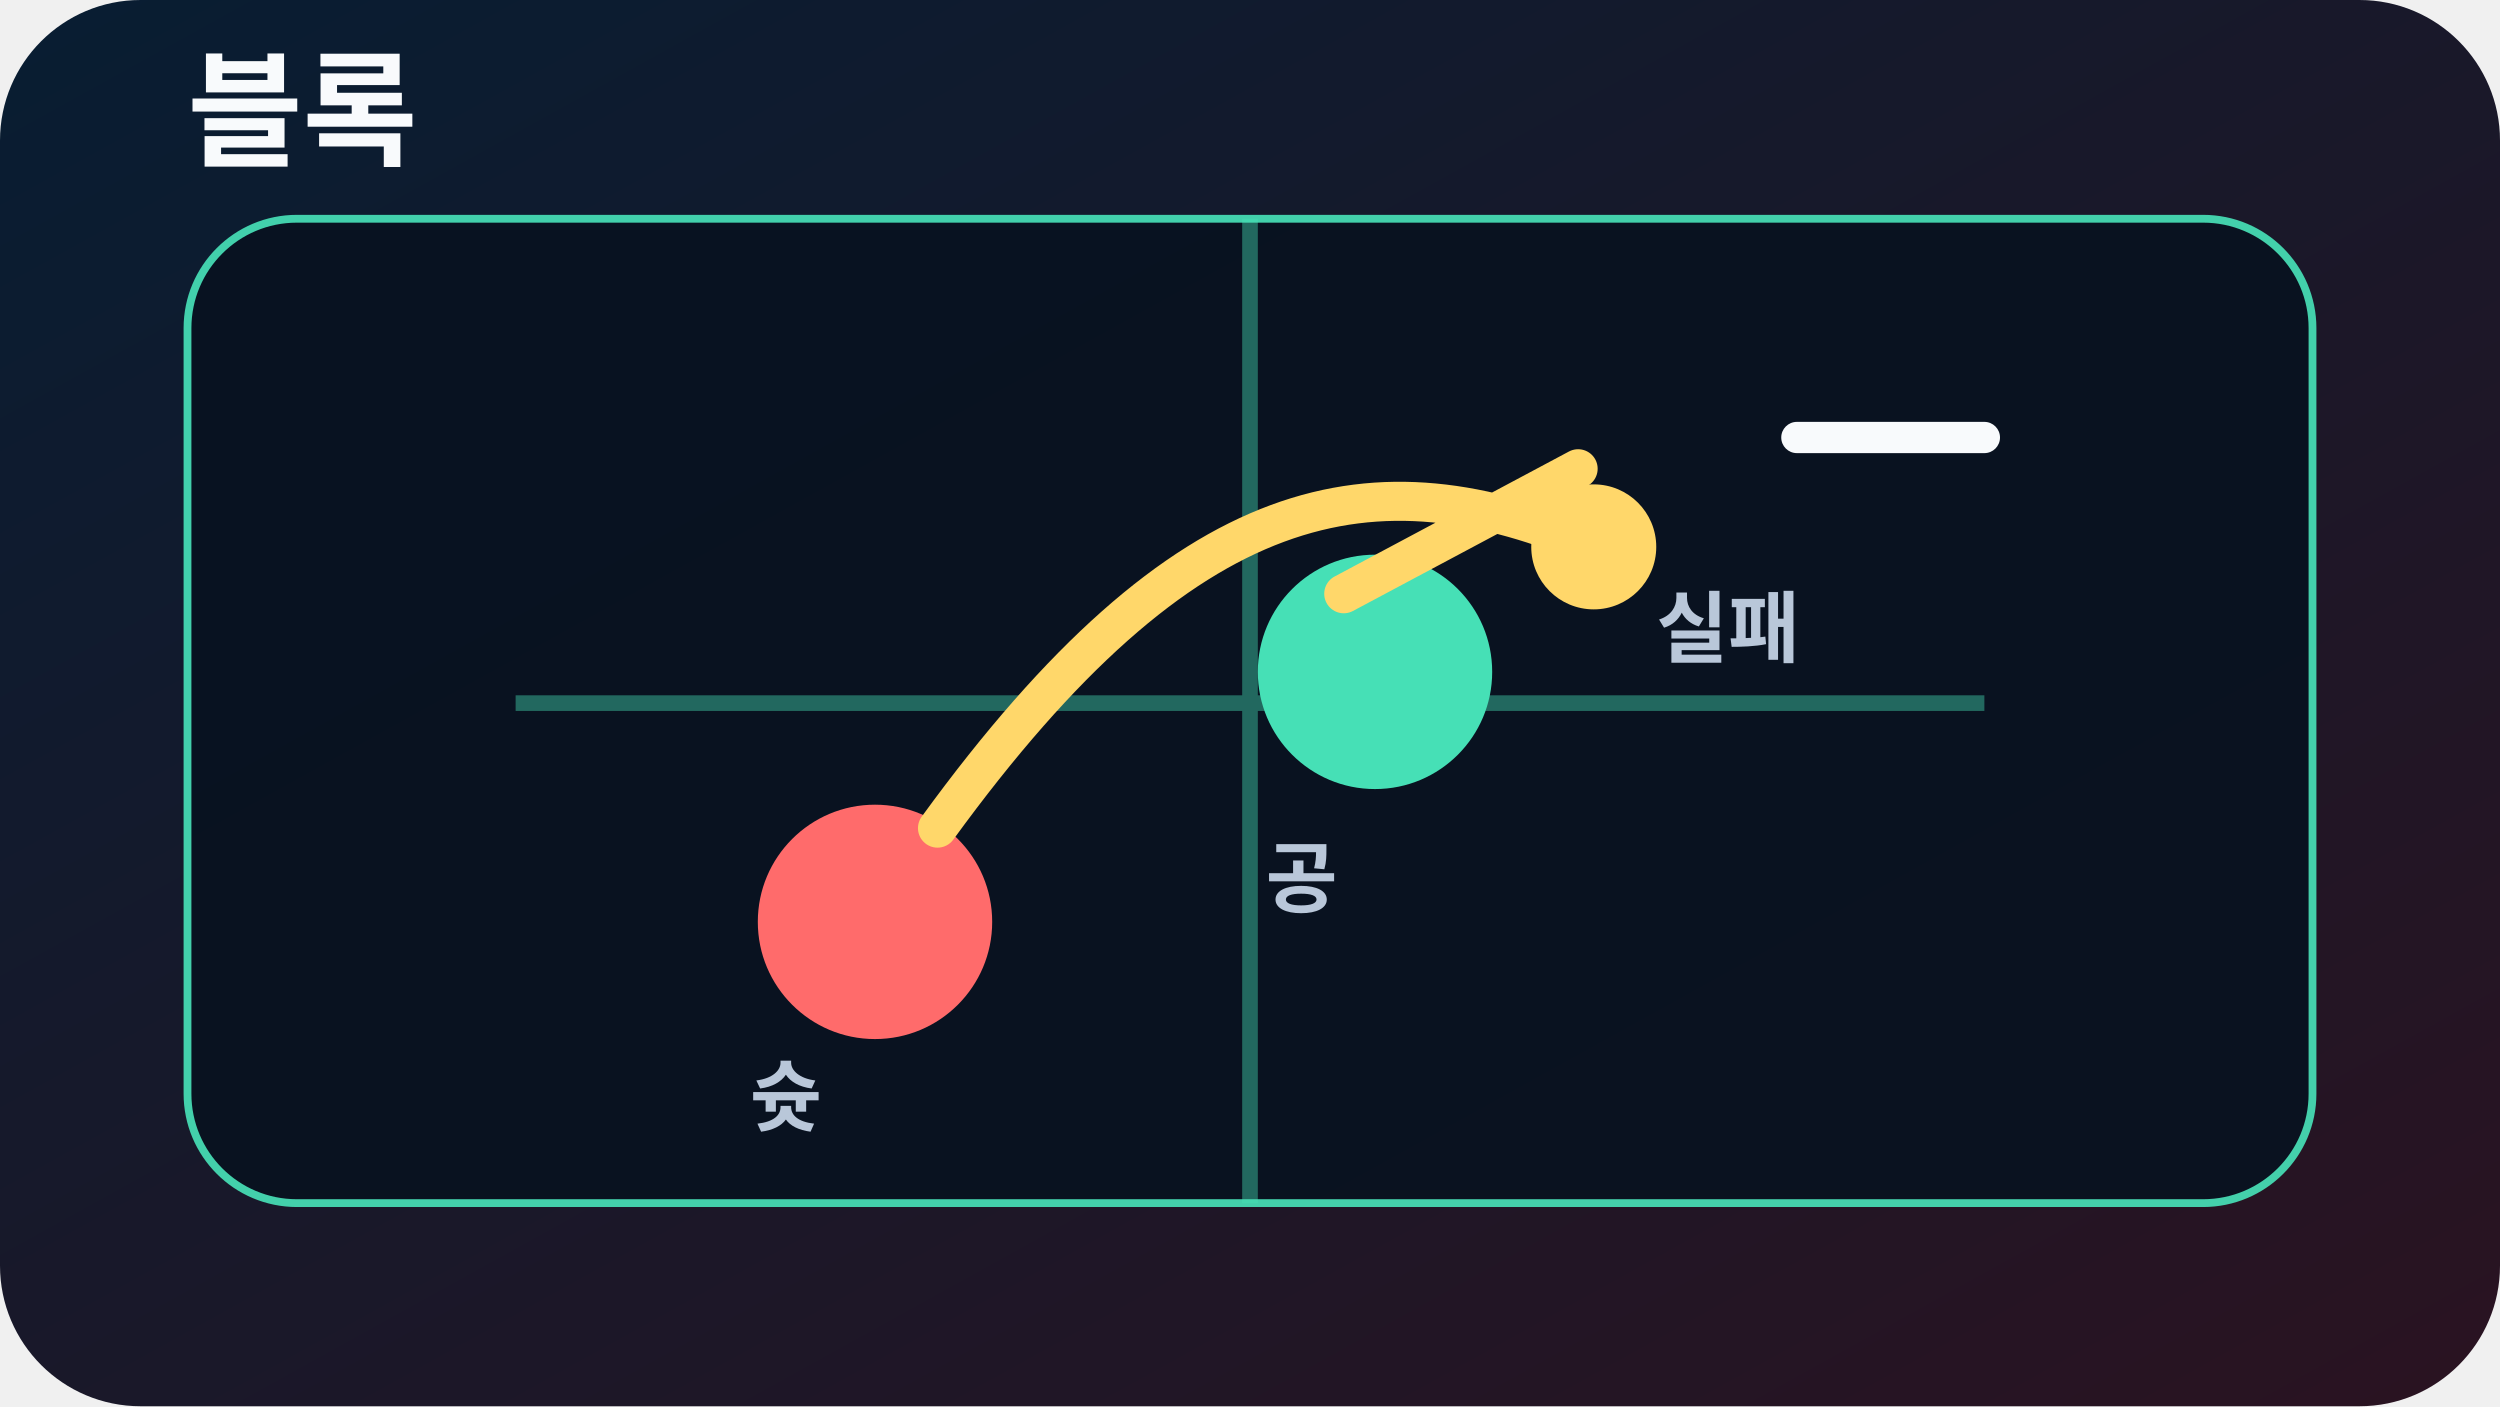
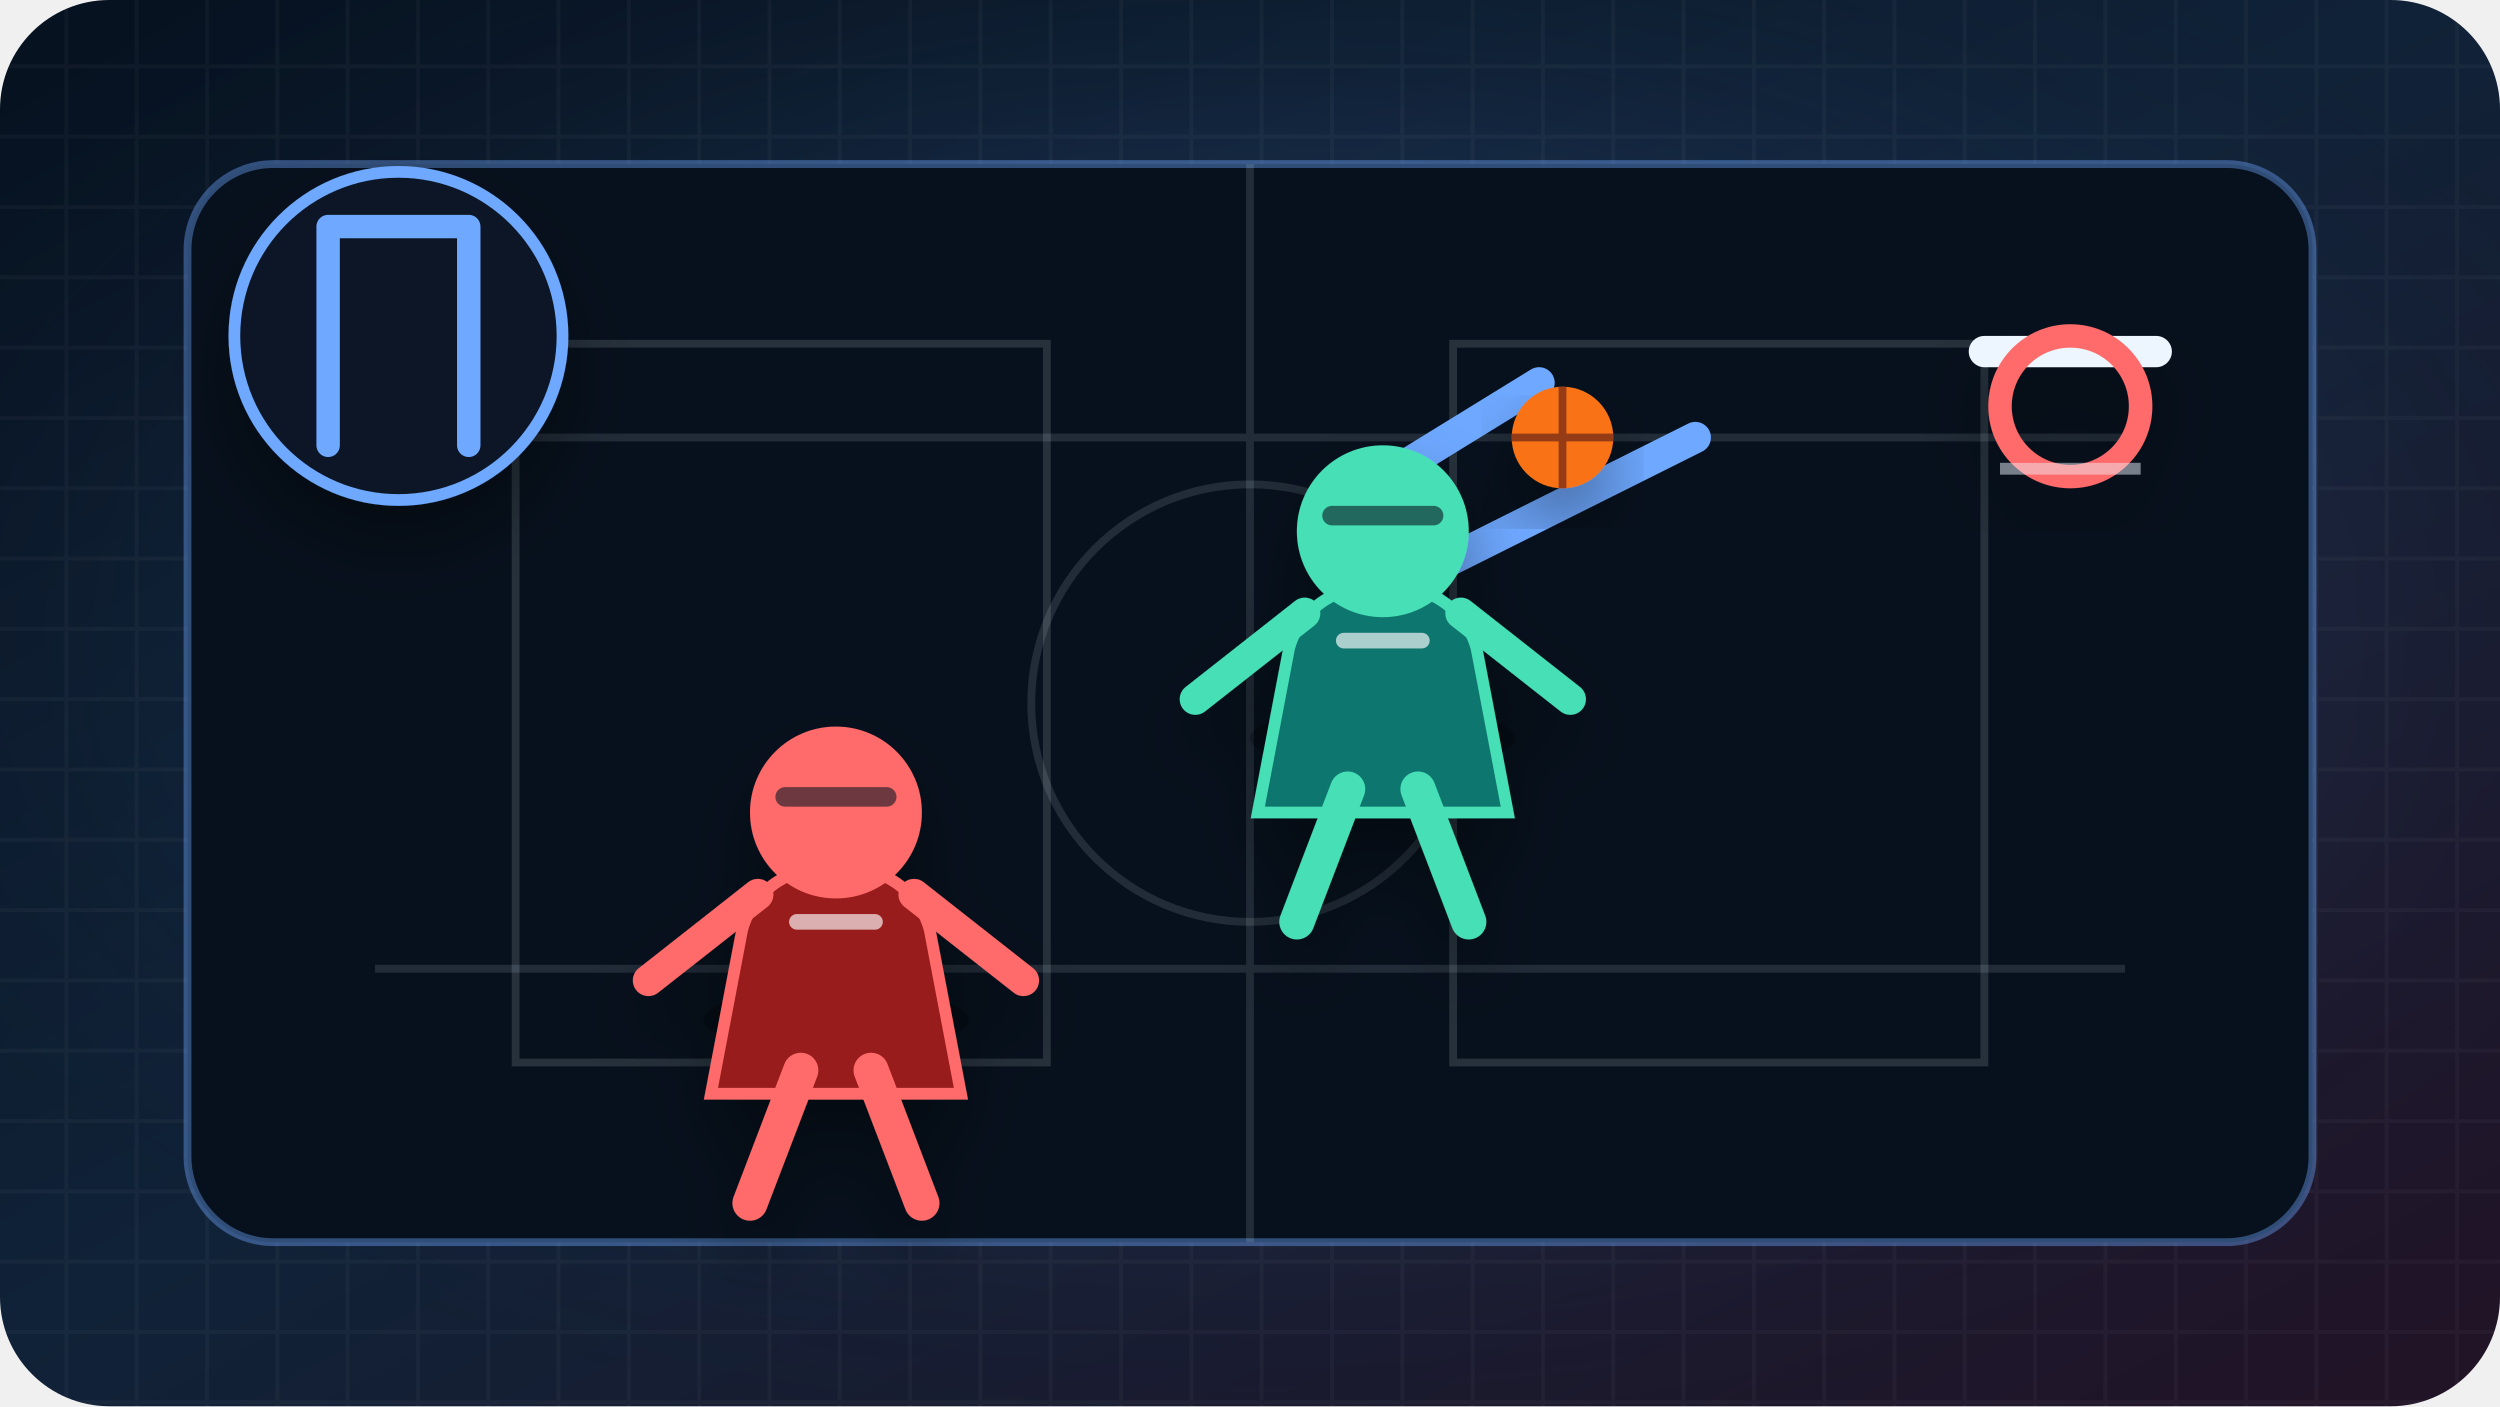
- <svg xmlns="http://www.w3.org/2000/svg" viewBox="0 0 320 180" role="img" aria-label="블록 기록 일러스트">
+ <svg xmlns="http://www.w3.org/2000/svg" viewBox="0 0 640 360" role="img" aria-label="referee illustration block">
  <defs>
-     <linearGradient id="g" x1="0" x2="1" y1="0" y2="1">
-       <stop stop-color="#081d32" />
-       <stop offset="1" stop-color="#2a1321" />
+     <linearGradient id="bg" x1="0" x2="1" y1="0" y2="1">
+       <stop stop-color="#06111f" />
+       <stop offset=".48" stop-color="#102238" />
+       <stop offset="1" stop-color="#221326" />
    </linearGradient>
-     <style>.t{font:800 16px Arial,"Noto Sans KR",sans-serif;fill:#f8fafc}.s{font:700 10px Arial,"Noto Sans KR",sans-serif;fill:#b9c7d9}.l{fill:none;stroke:#46e0b6;stroke-width:2;opacity:.42}.p{fill:#46e0b6}.r{fill:#ff6b6b}.o{fill:#ffd76a}</style>
+     <radialGradient id="glow" cx="50%" cy="45%" r="62%">
+       <stop stop-color="#6ea8ff" stop-opacity=".24" />
+       <stop offset=".58" stop-color="#6ea8ff" stop-opacity=".07" />
+       <stop offset="1" stop-color="#000" stop-opacity="0" />
+     </radialGradient>
+     <filter id="shadow" x="-30%" y="-30%" width="160%" height="170%">
+       <feDropShadow dx="0" dy="10" stdDeviation="9" flood-color="#000" flood-opacity=".38" />
+     </filter>
+     <pattern id="grain" width="18" height="18" patternUnits="userSpaceOnUse">
+       <path d="M0 17H18M17 0V18" stroke="#fff" stroke-opacity=".035" />
+     </pattern>
+     <marker id="arrow" markerWidth="10" markerHeight="10" refX="9" refY="5" orient="auto" markerUnits="strokeWidth">
+       <path d="M0 0L10 5L0 10Z" fill="#6ea8ff" />
+     </marker>
  </defs>
-   <rect width="320" height="180" rx="18" fill="url(#g)" />
-   <rect x="24" y="28" width="272" height="126" rx="14" fill="#08111f" stroke="#46e0b6" opacity=".92" />
-   <path class="l" d="M160 28v126M66 90h188" />
-   <circle class="r" cx="112" cy="118" r="15" />
-   <circle class="p" cx="176" cy="86" r="15" />
-   <circle class="o" cx="204" cy="70" r="8" />
-   <path d="M120 106c32-44 56-48 84-36M172 76l30-16" fill="none" stroke="#ffd76a" stroke-width="5" stroke-linecap="round" />
-   <rect x="228" y="54" width="28" height="4" rx="2" fill="#f8fafc" />
-   <text x="24" y="20" class="t">블록</text>
-   <text x="96" y="144" class="s">슛</text>
-   <text x="162" y="116" class="s">공</text>
-   <text x="212" y="84" class="s">실패</text>
+   <rect width="640" height="360" rx="28" fill="url(#bg)" />
+   <rect width="640" height="360" rx="28" fill="url(#glow)" />
+   <rect width="640" height="360" rx="28" fill="url(#grain)" />
+   <rect x="48" y="42" width="544" height="276" rx="22" fill="#07111d" stroke="#6ea8ff" stroke-opacity=".4" stroke-width="2" />
+   <path d="M320 42V318M96 112H544M96 248H544" stroke="#e5f3ff" stroke-opacity=".12" stroke-width="2" />
+   <path d="M132 88h136v184H132zM372 88h136v184H372z" fill="none" stroke="#e5f3ff" stroke-opacity=".14" stroke-width="2" />
+   <circle cx="320" cy="180" r="56" fill="none" stroke="#e5f3ff" stroke-opacity=".12" stroke-width="2" />
+   <g>
+     <g transform="translate(102 86)" filter="url(#shadow)">
+       <circle r="42" fill="#0b1726" stroke="#6ea8ff" stroke-width="3" />
+       <path d="M-18 28v-56M-18-28h36M18-28v56" fill="none" stroke="#6ea8ff" stroke-width="6" stroke-linecap="round" stroke-linejoin="round" />
+     </g>
+     <g filter="url(#shadow)">
+       <rect x="504" y="86" width="52" height="8" rx="4" fill="#edf6ff" />
+       <circle cx="530" cy="104" r="18" fill="none" stroke="#ff6b6b" stroke-width="6" />
+       <path d="M512 120h36" stroke="#edf6ff" stroke-opacity=".45" stroke-width="3" />
+     </g>
+     <path d="M342 130l52-32M358 150l76-38" stroke="#6ea8ff" stroke-width="8" stroke-linecap="round" />
+     <g filter="url(#shadow)" transform="translate(214 226) scale(1 1)">
+       <ellipse cx="0" cy="35" rx="34" ry="8" fill="#000" opacity=".28" />
+       <path d="M-24 12c6-22 42-22 48 0l8 42h-64z" fill="#991b1b" stroke="#ff6b6b" stroke-width="3" />
+       <circle cx="0" cy="-18" r="22" fill="#ff6b6b" />
+       <path d="M-20 3l-28 22M20 3l28 22" stroke="#ff6b6b" stroke-width="8" stroke-linecap="round" />
+       <path d="M-9 48l-13 34M9 48l13 34" stroke="#ff6b6b" stroke-width="9" stroke-linecap="round" />
+       <path d="M-13 -22h26" stroke="#06111f" stroke-width="5" stroke-linecap="round" opacity=".58" />
+       <path d="M-10 10h20" stroke="#fff" stroke-opacity=".65" stroke-width="4" stroke-linecap="round" />
+     </g>
+     <g filter="url(#shadow)" transform="translate(354 154) scale(-1 1)">
+       <ellipse cx="0" cy="35" rx="34" ry="8" fill="#000" opacity=".28" />
+       <path d="M-24 12c6-22 42-22 48 0l8 42h-64z" fill="#0f766e" stroke="#46e0b6" stroke-width="3" />
+       <circle cx="0" cy="-18" r="22" fill="#46e0b6" />
+       <path d="M-20 3l-28 22M20 3l28 22" stroke="#46e0b6" stroke-width="8" stroke-linecap="round" />
+       <path d="M-9 48l-13 34M9 48l13 34" stroke="#46e0b6" stroke-width="9" stroke-linecap="round" />
+       <path d="M-13 -22h26" stroke="#06111f" stroke-width="5" stroke-linecap="round" opacity=".58" />
+       <path d="M-10 10h20" stroke="#fff" stroke-opacity=".65" stroke-width="4" stroke-linecap="round" />
+     </g>
+     <g filter="url(#shadow)">
+       <circle cx="400" cy="112" r="13" fill="#f97316" />
+       <path d="M387 112h26M400 99v26" stroke="#7c2d12" stroke-width="2" fill="none" opacity=".8" />
+     </g>
+   </g>
</svg>
